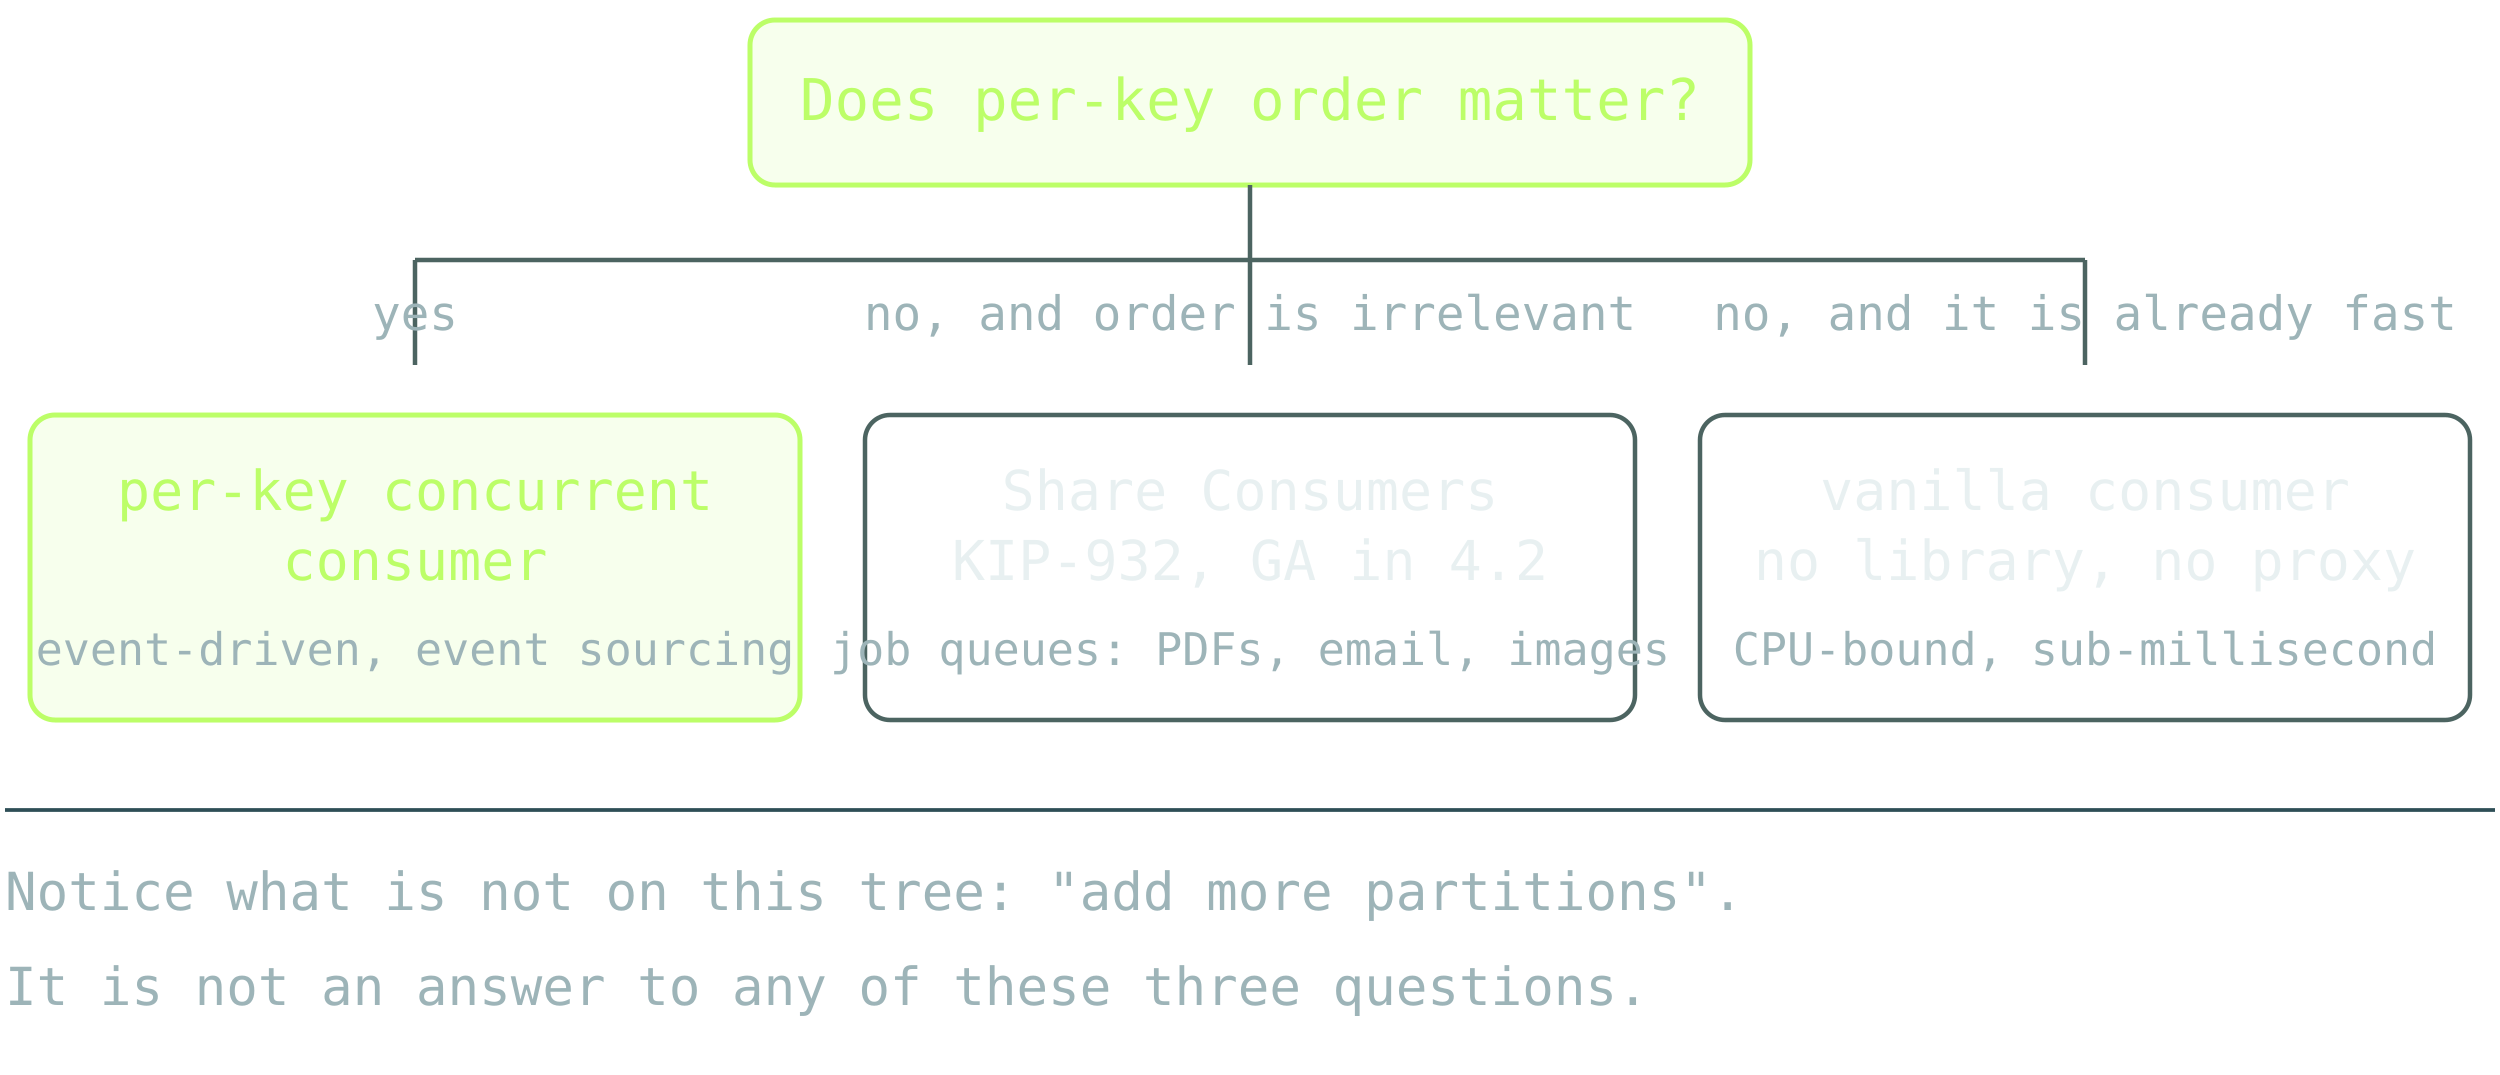
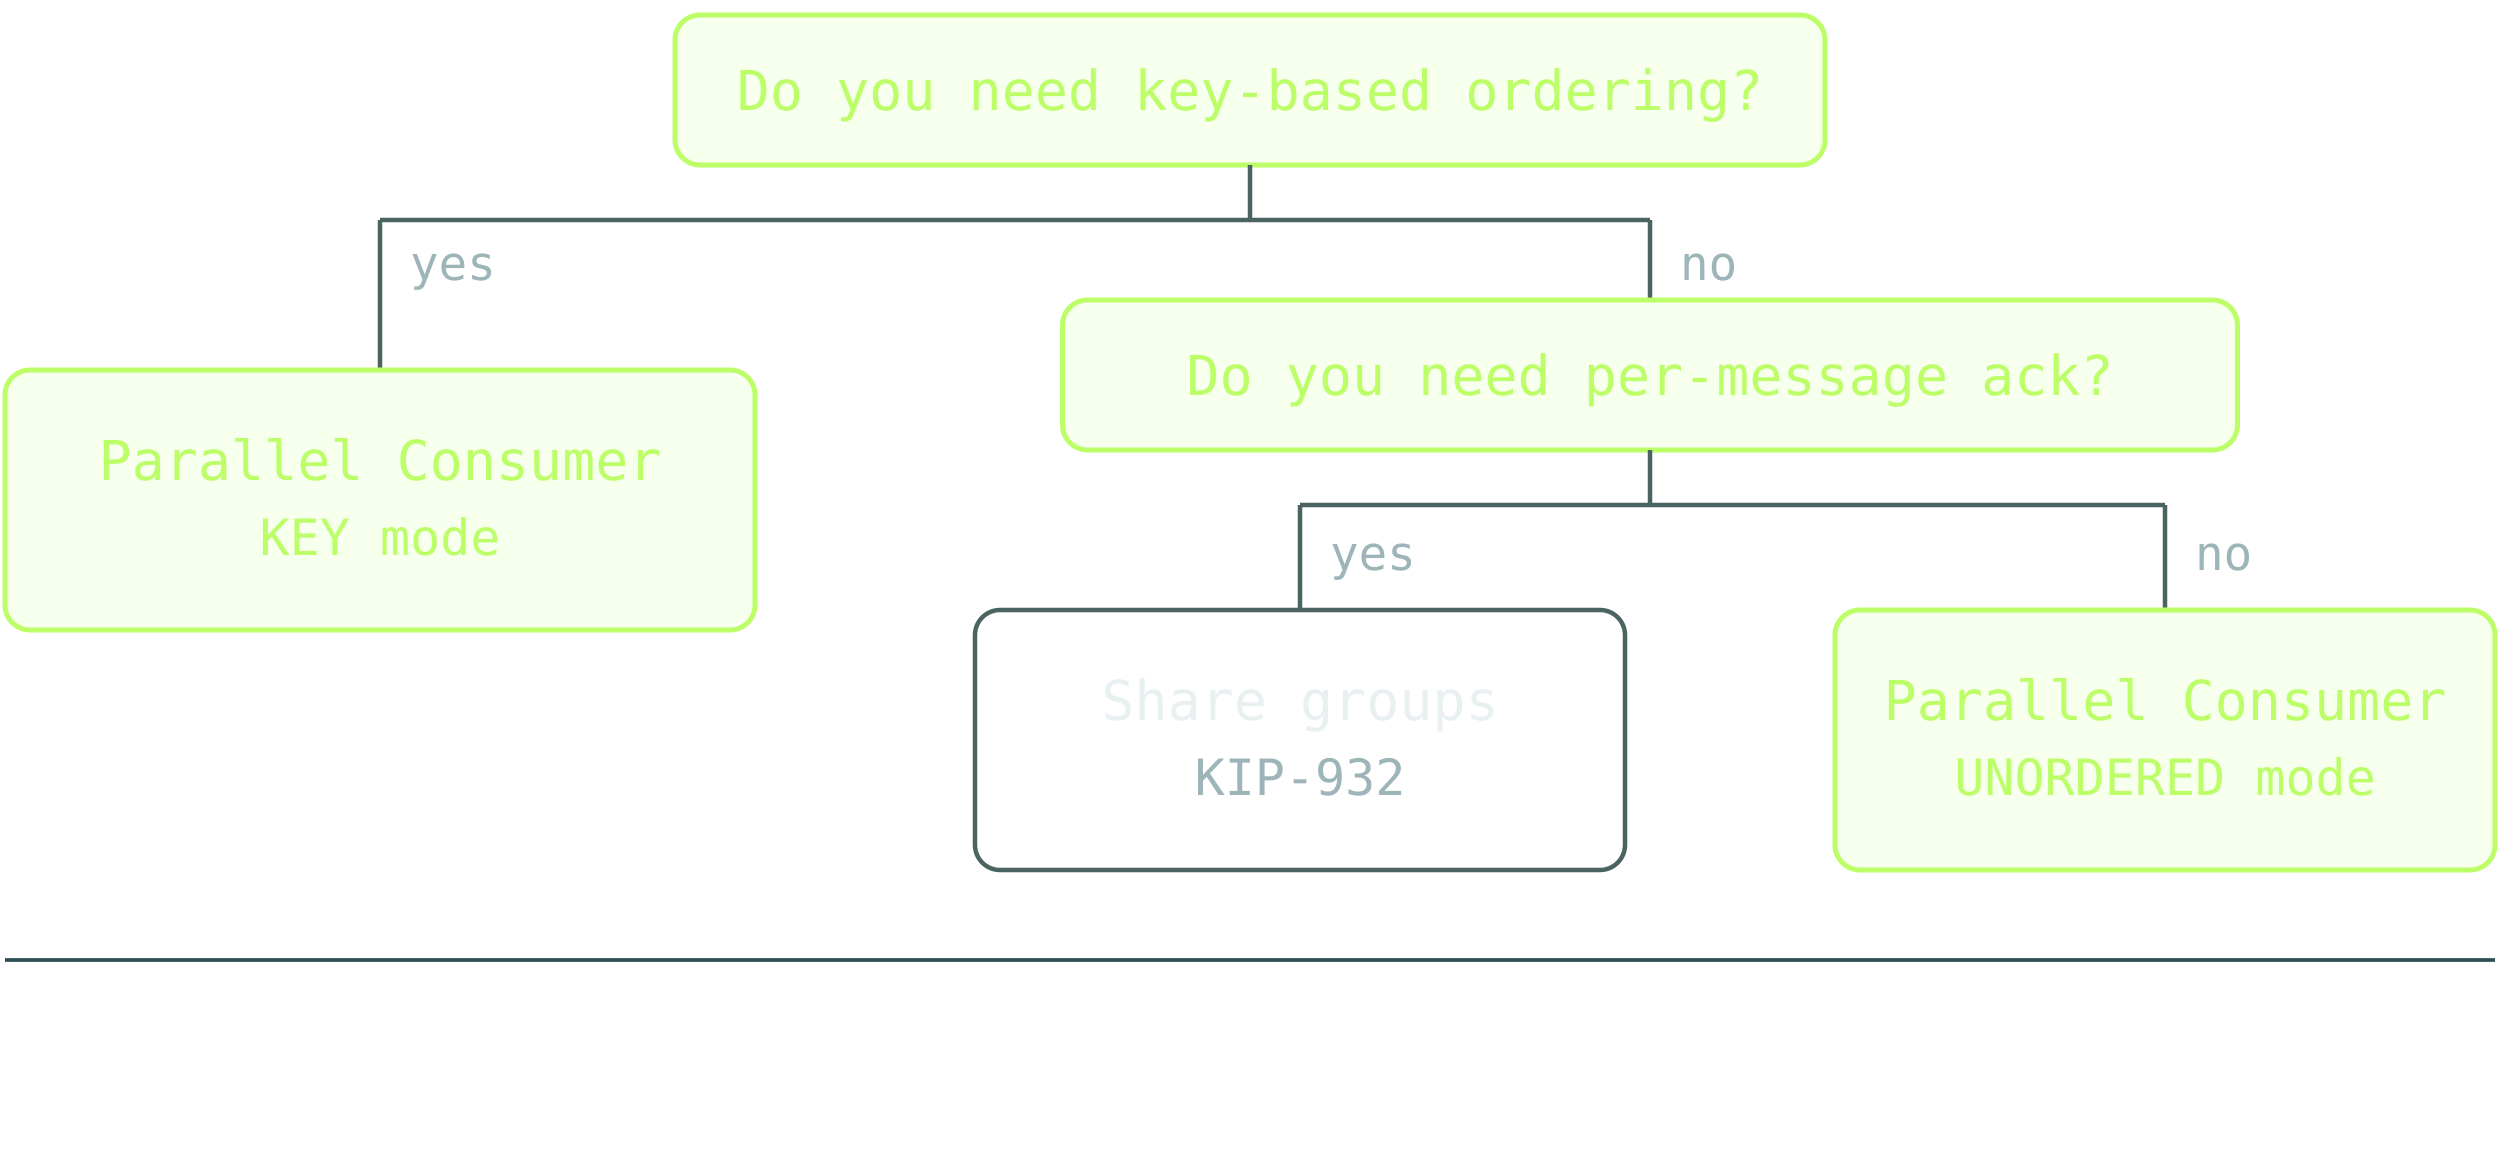
- <svg xmlns="http://www.w3.org/2000/svg" viewBox="0 0 1000 430" role="img" aria-label="A decision tree. One question: does per-key order matter? If yes, use a per-key concurrent consumer such as Parallel Consumer in KEY mode. If there is no ordering requirement and you want maximum throughput, use Share Consumers. If processing is CPU-bound and fast, the vanilla consumer is fine.">
-   <rect x="300" y="8" width="400" height="66" rx="10" fill="rgba(188,254,104,0.12)" stroke="#bcfe68" stroke-width="2" />
-   <text x="500" y="48" text-anchor="middle" font-family="ui-monospace,Menlo,monospace" font-size="23" fill="#bcfe68">Does per-key order matter?</text>
-   <line x1="500" y1="74" x2="500" y2="104" stroke="#4c6461" stroke-width="1.8" />
-   <line x1="166" y1="104" x2="834" y2="104" stroke="#4c6461" stroke-width="1.8" />
-   <line x1="166" y1="104" x2="166" y2="146" stroke="#4c6461" stroke-width="1.8" />
-   <line x1="500" y1="104" x2="500" y2="146" stroke="#4c6461" stroke-width="1.8" />
-   <line x1="834" y1="104" x2="834" y2="146" stroke="#4c6461" stroke-width="1.8" />
-   <text x="166" y="132" text-anchor="middle" font-family="ui-monospace,Menlo,monospace" font-size="19" fill="#9db4b8">yes</text>
-   <text x="500" y="132" text-anchor="middle" font-family="ui-monospace,Menlo,monospace" font-size="19" fill="#9db4b8">no, and order is irrelevant</text>
-   <text x="834" y="132" text-anchor="middle" font-family="ui-monospace,Menlo,monospace" font-size="19" fill="#9db4b8">no, and it is already fast</text>
-   <rect x="12" y="166" width="308" height="122" rx="10" fill="rgba(188,254,104,0.12)" stroke="#bcfe68" stroke-width="2" />
-   <text x="166" y="204" text-anchor="middle" font-family="ui-monospace,Menlo,monospace" font-size="22" fill="#bcfe68">per-key concurrent</text>
-   <text x="166" y="232" text-anchor="middle" font-family="ui-monospace,Menlo,monospace" font-size="22" fill="#bcfe68">consumer</text>
-   <text x="166" y="266" text-anchor="middle" font-family="ui-monospace,Menlo,monospace" font-size="18" fill="#9db4b8">event-driven, event sourcing</text>
-   <rect x="346" y="166" width="308" height="122" rx="10" fill="none" stroke="#4c6461" stroke-width="1.8" />
-   <text x="500" y="204" text-anchor="middle" font-family="ui-monospace,Menlo,monospace" font-size="22" fill="#e8f0f1">Share Consumers</text>
-   <text x="500" y="232" text-anchor="middle" font-family="ui-monospace,Menlo,monospace" font-size="22" fill="#e8f0f1">KIP-932, GA in 4.2</text>
-   <text x="500" y="266" text-anchor="middle" font-family="ui-monospace,Menlo,monospace" font-size="18" fill="#9db4b8">job queues: PDFs, email, images</text>
-   <rect x="680" y="166" width="308" height="122" rx="10" fill="none" stroke="#4c6461" stroke-width="1.8" />
-   <text x="834" y="204" text-anchor="middle" font-family="ui-monospace,Menlo,monospace" font-size="22" fill="#e8f0f1">vanilla consumer</text>
-   <text x="834" y="232" text-anchor="middle" font-family="ui-monospace,Menlo,monospace" font-size="22" fill="#e8f0f1">no library, no proxy</text>
-   <text x="834" y="266" text-anchor="middle" font-family="ui-monospace,Menlo,monospace" font-size="18" fill="#9db4b8">CPU-bound, sub-millisecond</text>
-   <line x1="2" y1="324" x2="998" y2="324" stroke="#2e4e56" stroke-width="1.5" />
-   <text x="2" y="364" font-family="ui-monospace,Menlo,monospace" font-size="21" fill="#9db4b8">Notice what is not on this tree: "add more partitions".</text>
-   <text x="2" y="402" font-family="ui-monospace,Menlo,monospace" font-size="21" fill="#9db4b8">It is not an answer to any of these three questions.</text>
+ <svg xmlns="http://www.w3.org/2000/svg" viewBox="0 0 1000 470" role="img" aria-label="A two-level decision tree. Do you need key-based ordering? Yes leads to Parallel Consumer in KEY mode. No leads to a second question: do you need per-message acknowledgement? Yes leads to Share Consumers, KIP-932. No leads back to Parallel Consumer in UNORDERED mode.">
+   <rect x="270" y="6" width="460" height="60" rx="10" fill="rgba(188,254,104,0.12)" stroke="#bcfe68" stroke-width="2" />
+   <text x="500" y="44" text-anchor="middle" font-family="ui-monospace,Menlo,monospace" font-size="22" fill="#bcfe68">Do you need key-based ordering?</text>
+   <line x1="500" y1="66" x2="500" y2="88" stroke="#4c6461" stroke-width="1.8" />
+   <line x1="152" y1="88" x2="660" y2="88" stroke="#4c6461" stroke-width="1.8" />
+   <line x1="152" y1="88" x2="152" y2="148" stroke="#4c6461" stroke-width="1.8" />
+   <line x1="660" y1="88" x2="660" y2="120" stroke="#4c6461" stroke-width="1.8" />
+   <text x="164" y="112" font-family="ui-monospace,Menlo,monospace" font-size="19" fill="#9db4b8">yes</text>
+   <text x="672" y="112" font-family="ui-monospace,Menlo,monospace" font-size="19" fill="#9db4b8">no</text>
+   <rect x="2" y="148" width="300" height="104" rx="10" fill="rgba(188,254,104,0.12)" stroke="#bcfe68" stroke-width="2" />
+   <text x="152" y="192" text-anchor="middle" font-family="ui-monospace,Menlo,monospace" font-size="22" fill="#bcfe68">Parallel Consumer</text>
+   <text x="152" y="222" text-anchor="middle" font-family="ui-monospace,Menlo,monospace" font-size="20" fill="#bcfe68">KEY mode</text>
+   <rect x="425" y="120" width="470" height="60" rx="10" fill="rgba(188,254,104,0.12)" stroke="#bcfe68" stroke-width="2" />
+   <text x="660" y="158" text-anchor="middle" font-family="ui-monospace,Menlo,monospace" font-size="22" fill="#bcfe68">Do you need per-message ack?</text>
+   <line x1="660" y1="180" x2="660" y2="202" stroke="#4c6461" stroke-width="1.8" />
+   <line x1="520" y1="202" x2="866" y2="202" stroke="#4c6461" stroke-width="1.8" />
+   <line x1="520" y1="202" x2="520" y2="244" stroke="#4c6461" stroke-width="1.8" />
+   <line x1="866" y1="202" x2="866" y2="244" stroke="#4c6461" stroke-width="1.8" />
+   <text x="532" y="228" font-family="ui-monospace,Menlo,monospace" font-size="19" fill="#9db4b8">yes</text>
+   <text x="878" y="228" font-family="ui-monospace,Menlo,monospace" font-size="19" fill="#9db4b8">no</text>
+   <rect x="390" y="244" width="260" height="104" rx="10" fill="none" stroke="#4c6461" stroke-width="1.8" />
+   <text x="520" y="288" text-anchor="middle" font-family="ui-monospace,Menlo,monospace" font-size="22" fill="#e8f0f1">Share groups</text>
+   <text x="520" y="318" text-anchor="middle" font-family="ui-monospace,Menlo,monospace" font-size="20" fill="#9db4b8">KIP-932</text>
+   <rect x="734" y="244" width="264" height="104" rx="10" fill="rgba(188,254,104,0.12)" stroke="#bcfe68" stroke-width="2" />
+   <text x="866" y="288" text-anchor="middle" font-family="ui-monospace,Menlo,monospace" font-size="22" fill="#bcfe68">Parallel Consumer</text>
+   <text x="866" y="318" text-anchor="middle" font-family="ui-monospace,Menlo,monospace" font-size="20" fill="#bcfe68">UNORDERED mode</text>
+   <line x1="2" y1="384" x2="998" y2="384" stroke="#2e4e56" stroke-width="1.5" />
</svg>
